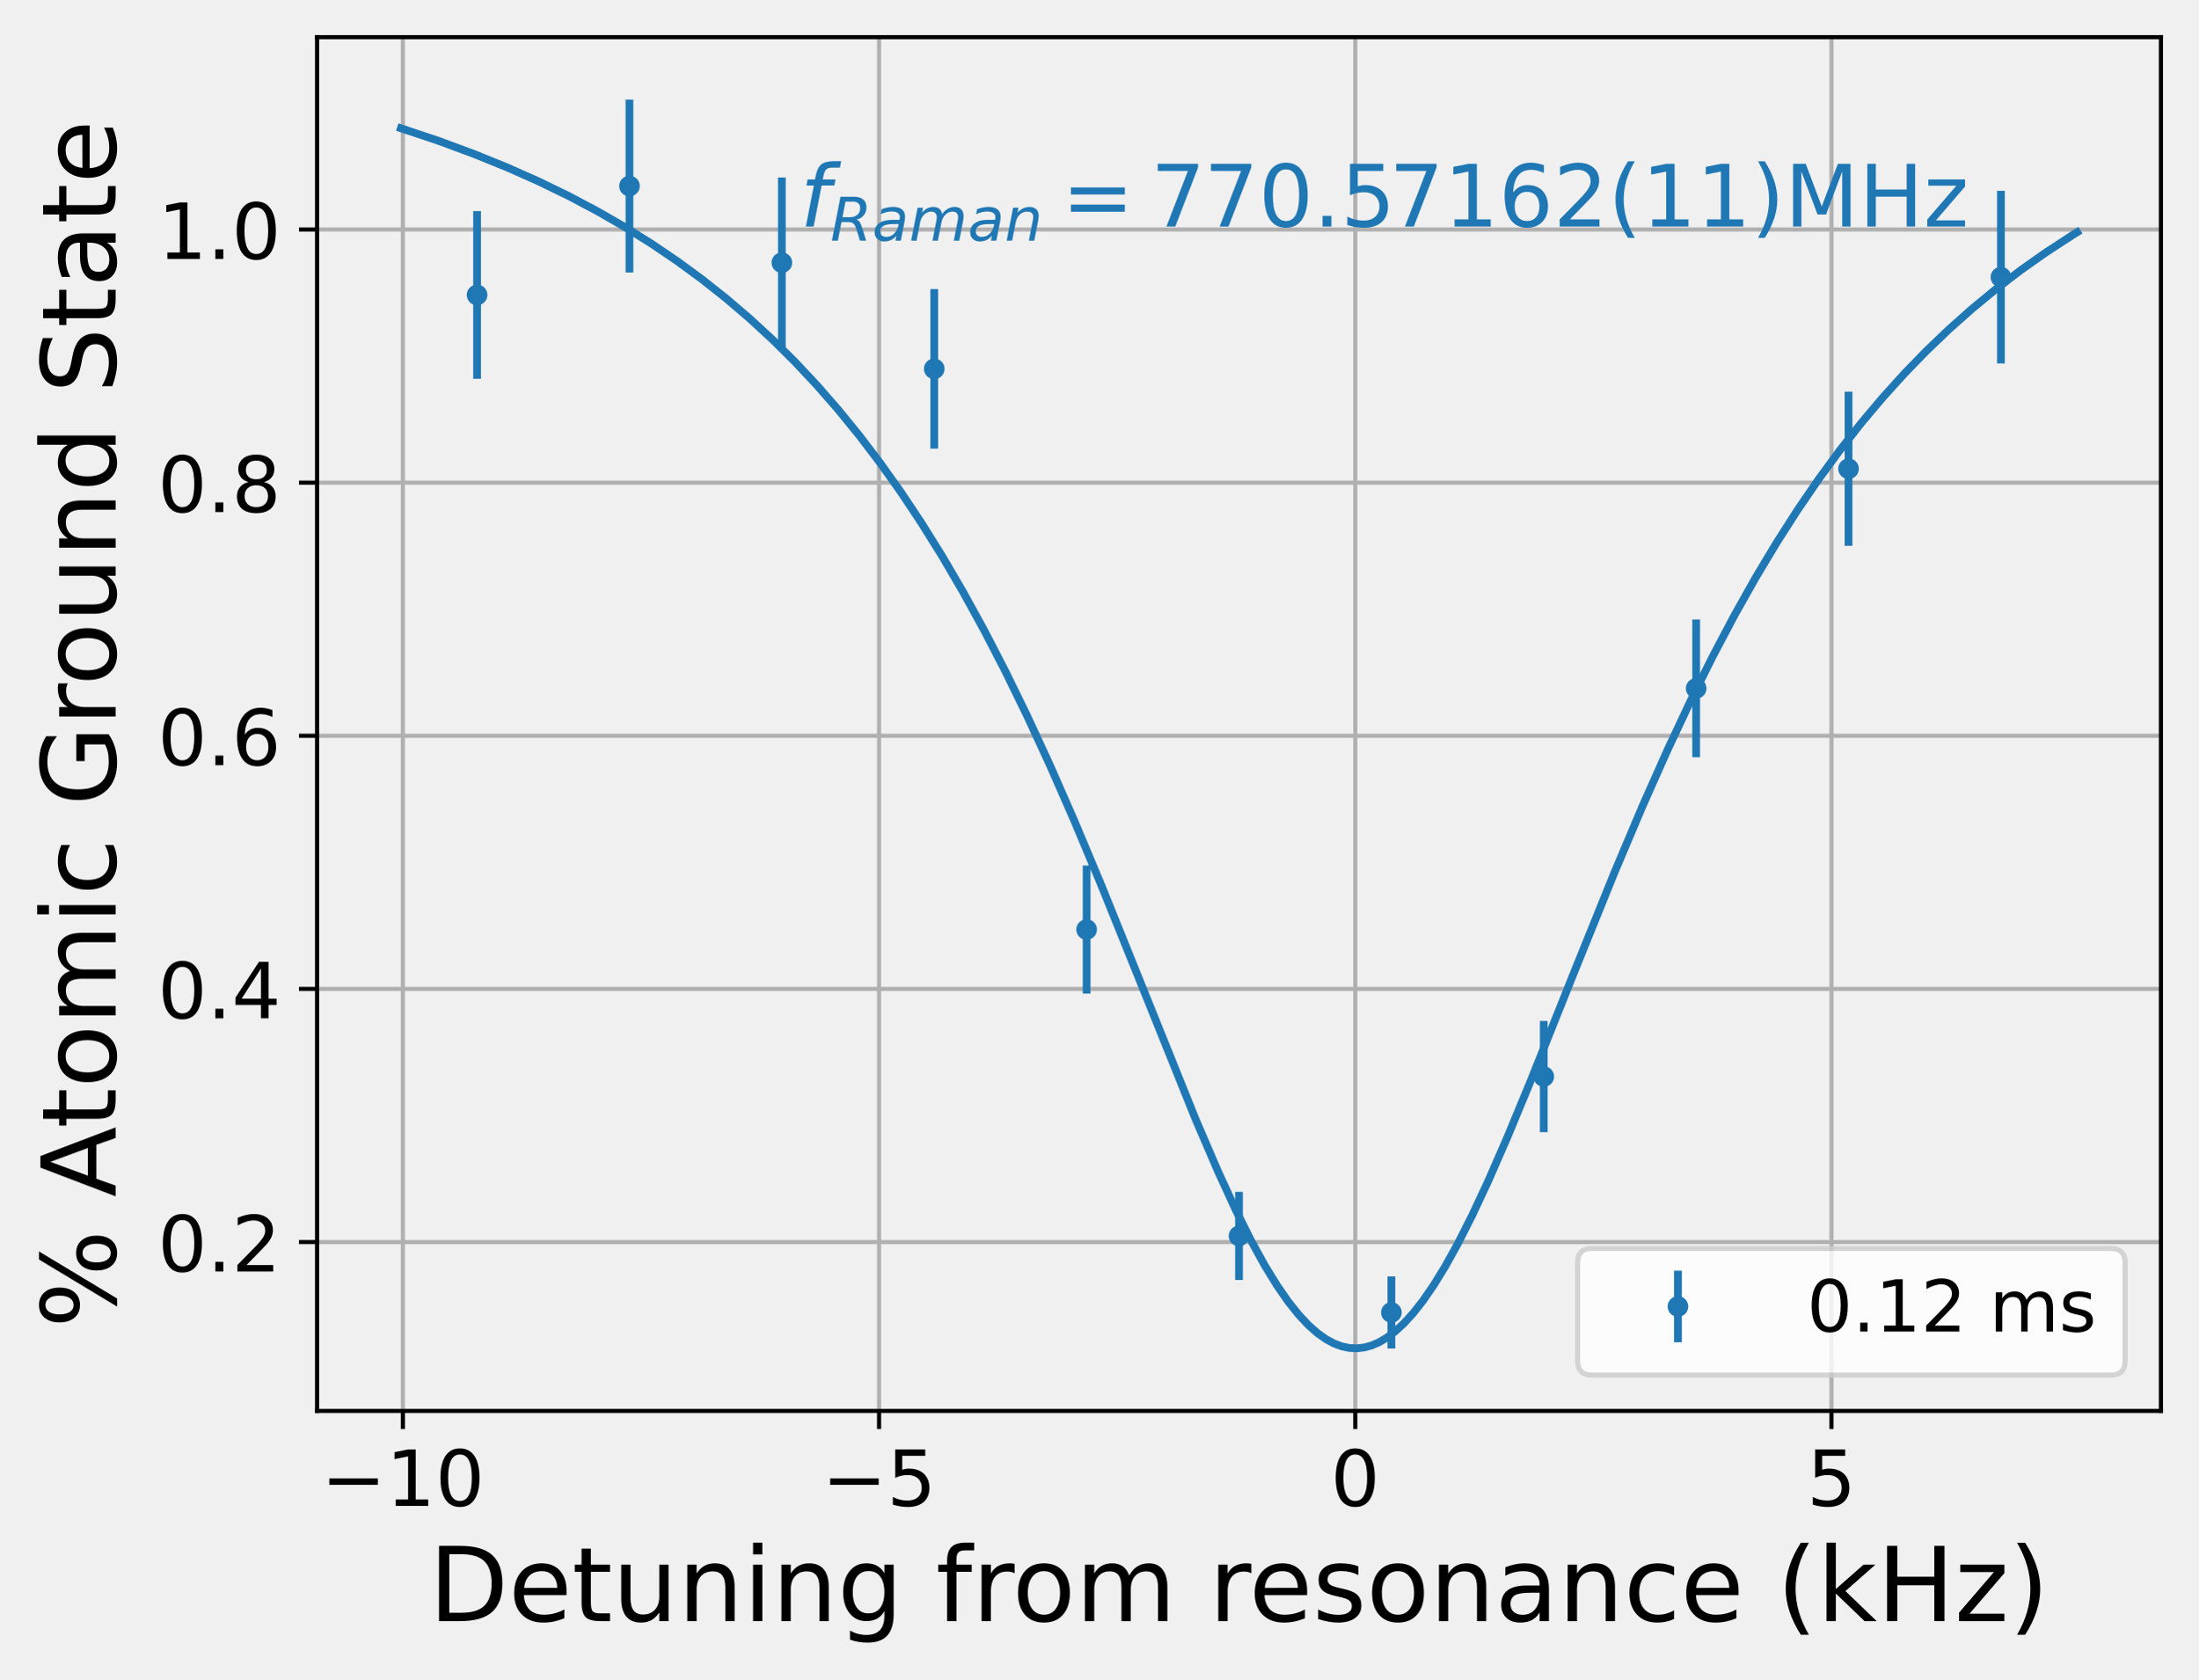
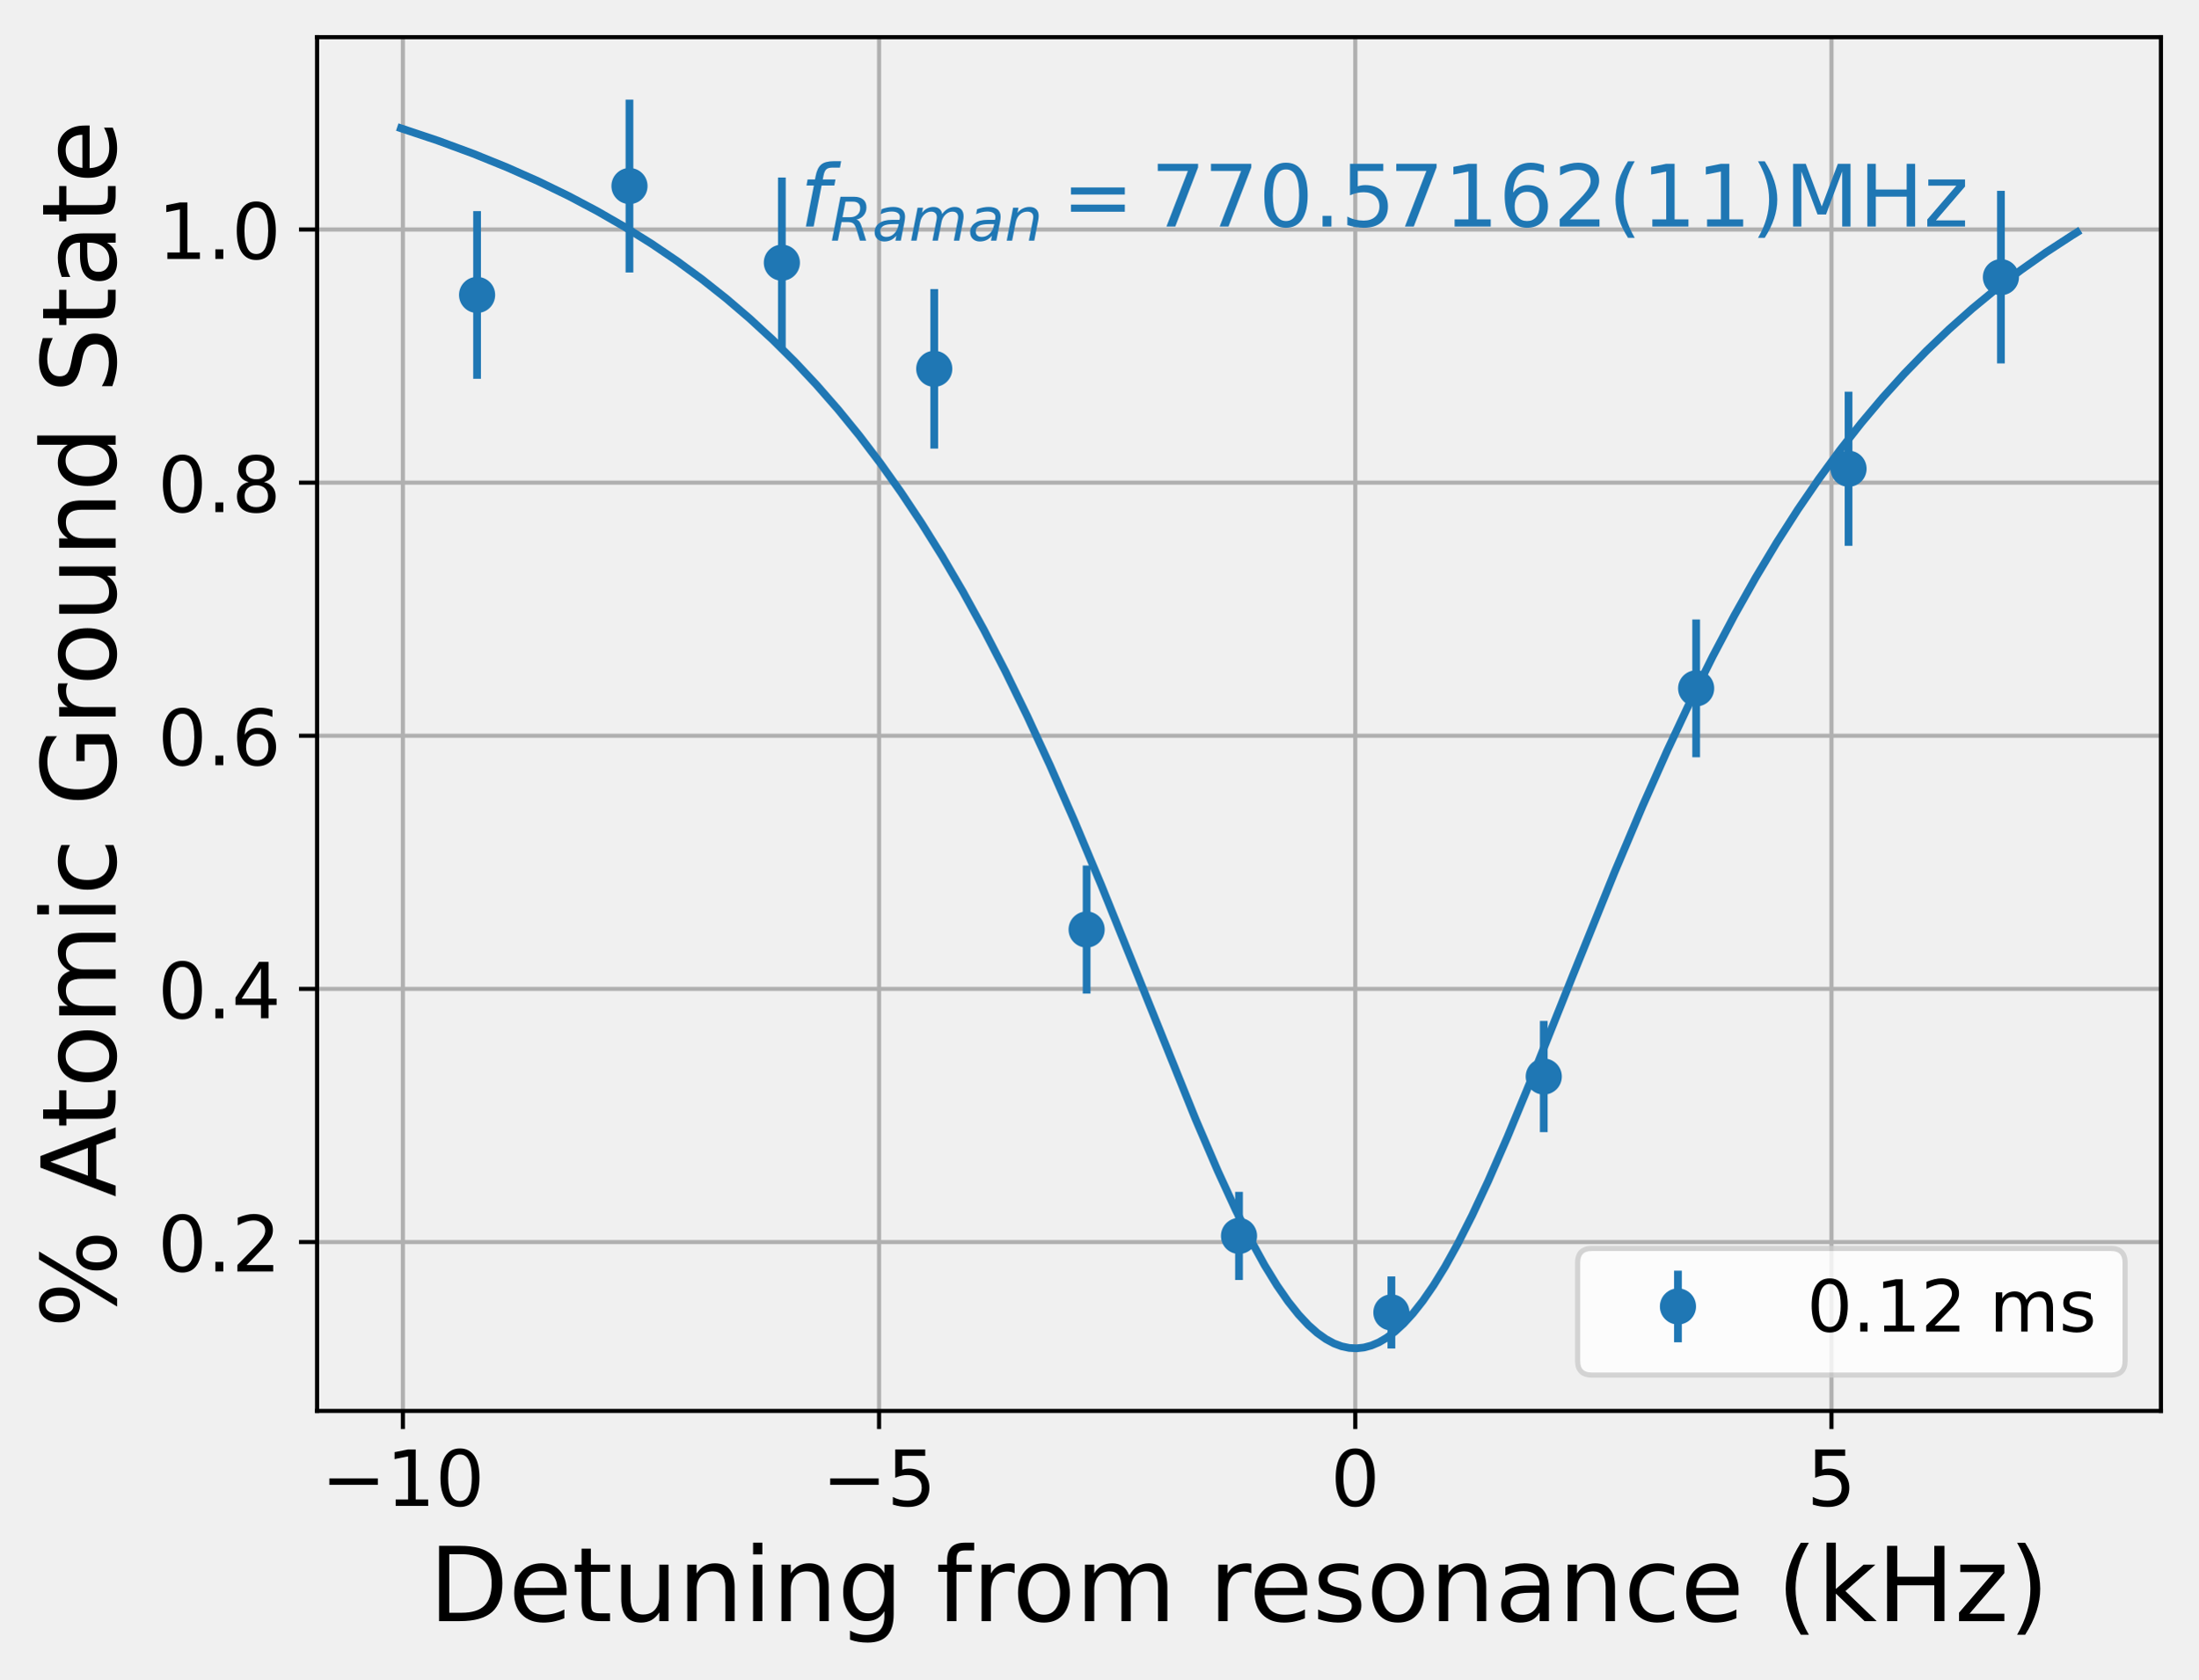
<svg xmlns="http://www.w3.org/2000/svg" xmlns:xlink="http://www.w3.org/1999/xlink" height="325.385pt" version="1.1" viewBox="0 0 425.731 325.385" width="425.731pt">
  <defs>
    <style type="text/css">*{stroke-linecap:butt;stroke-linejoin:round;}</style>
  </defs>
  <g id="figure_1">
    <g id="patch_1">
      <path d="M 0 325.385  L 425.731 325.385  L 425.731 0  L 0 0  z " style="fill:none;" />
    </g>
    <g id="axes_1">
      <g id="patch_2">
        <path d="M 61.411 273.312  L 418.531 273.312  L 418.531 7.2  L 61.411 7.2  z " style="fill:none;" />
      </g>
      <g id="matplotlib.axis_1">
        <g id="xtick_1">
          <g id="line2d_1">
            <path clip-path="url(#pee92595c7c)" d="M 78.027 273.312  L 78.027 7.2  " style="fill:none;stroke:#b0b0b0;stroke-linecap:square;stroke-width:0.8;" />
          </g>
          <g id="line2d_2">
            <defs>
              <path d="M 0 0  L 0 3.5  " id="m005f0a59be" style="stroke:#000000;stroke-width:0.8;" />
            </defs>
            <g>
              <use style="stroke:#000000;stroke-width:0.8;" x="78.027" xlink:href="#m005f0a59be" y="273.312" />
            </g>
          </g>
          <g id="text_1">
            <g transform="translate(62.1986 291.7097)scale(0.15 -0.15)">
              <defs>
                <path d="M 10.594 35.5  L 73.188 35.5  L 73.188 27.203  L 10.594 27.203  z " id="DejaVuSans-8722" />
                <path d="M 12.406 8.297  L 28.516 8.297  L 28.516 63.922  L 10.984 60.406  L 10.984 69.391  L 28.422 72.906  L 38.281 72.906  L 38.281 8.297  L 54.391 8.297  L 54.391 0  L 12.406 0  z " id="DejaVuSans-49" />
                <path d="M 31.781 66.406  Q 24.172 66.406 20.328 58.906  Q 16.5 51.422 16.5 36.375  Q 16.5 21.391 20.328 13.891  Q 24.172 6.391 31.781 6.391  Q 39.453 6.391 43.281 13.891  Q 47.125 21.391 47.125 36.375  Q 47.125 51.422 43.281 58.906  Q 39.453 66.406 31.781 66.406  z M 31.781 74.219  Q 44.047 74.219 50.516 64.516  Q 56.984 54.828 56.984 36.375  Q 56.984 17.969 50.516 8.266  Q 44.047 -1.422 31.781 -1.422  Q 19.531 -1.422 13.062 8.266  Q 6.594 17.969 6.594 36.375  Q 6.594 54.828 13.062 64.516  Q 19.531 74.219 31.781 74.219  z " id="DejaVuSans-48" />
              </defs>
              <use xlink:href="#DejaVuSans-8722" />
              <use x="83.789" xlink:href="#DejaVuSans-49" />
              <use x="147.412" xlink:href="#DejaVuSans-48" />
            </g>
          </g>
        </g>
        <g id="xtick_2">
          <g id="line2d_3">
            <path clip-path="url(#pee92595c7c)" d="M 170.259 273.312  L 170.259 7.2  " style="fill:none;stroke:#b0b0b0;stroke-linecap:square;stroke-width:0.8;" />
          </g>
          <g id="line2d_4">
            <g>
              <use style="stroke:#000000;stroke-width:0.8;" x="170.259" xlink:href="#m005f0a59be" y="273.312" />
            </g>
          </g>
          <g id="text_2">
            <g transform="translate(159.2019 291.7097)scale(0.15 -0.15)">
              <defs>
                <path d="M 10.797 72.906  L 49.516 72.906  L 49.516 64.594  L 19.828 64.594  L 19.828 46.734  Q 21.969 47.469 24.109 47.828  Q 26.266 48.188 28.422 48.188  Q 40.625 48.188 47.75 41.5  Q 54.891 34.812 54.891 23.391  Q 54.891 11.625 47.562 5.094  Q 40.234 -1.422 26.906 -1.422  Q 22.312 -1.422 17.547 -0.641  Q 12.797 0.141 7.719 1.703  L 7.719 11.625  Q 12.109 9.234 16.797 8.062  Q 21.484 6.891 26.703 6.891  Q 35.156 6.891 40.078 11.328  Q 45.016 15.766 45.016 23.391  Q 45.016 31 40.078 35.438  Q 35.156 39.891 26.703 39.891  Q 22.75 39.891 18.812 39.016  Q 14.891 38.141 10.797 36.281  z " id="DejaVuSans-53" />
              </defs>
              <use xlink:href="#DejaVuSans-8722" />
              <use x="83.789" xlink:href="#DejaVuSans-53" />
            </g>
          </g>
        </g>
        <g id="xtick_3">
          <g id="line2d_5">
            <path clip-path="url(#pee92595c7c)" d="M 262.49 273.312  L 262.49 7.2  " style="fill:none;stroke:#b0b0b0;stroke-linecap:square;stroke-width:0.8;" />
          </g>
          <g id="line2d_6">
            <g>
              <use style="stroke:#000000;stroke-width:0.8;" x="262.49" xlink:href="#m005f0a59be" y="273.312" />
            </g>
          </g>
          <g id="text_3">
            <g transform="translate(257.718 291.7097)scale(0.15 -0.15)">
              <use xlink:href="#DejaVuSans-48" />
            </g>
          </g>
        </g>
        <g id="xtick_4">
          <g id="line2d_7">
            <path clip-path="url(#pee92595c7c)" d="M 354.721 273.312  L 354.721 7.2  " style="fill:none;stroke:#b0b0b0;stroke-linecap:square;stroke-width:0.8;" />
          </g>
          <g id="line2d_8">
            <g>
              <use style="stroke:#000000;stroke-width:0.8;" x="354.721" xlink:href="#m005f0a59be" y="273.312" />
            </g>
          </g>
          <g id="text_4">
            <g transform="translate(349.9495 291.7097)scale(0.15 -0.15)">
              <use xlink:href="#DejaVuSans-53" />
            </g>
          </g>
        </g>
        <g id="text_5">
          <g transform="translate(83.07406 314.0261)scale(0.2 -0.2)">
            <defs>
              <path d="M 19.672 64.797  L 19.672 8.109  L 31.594 8.109  Q 46.688 8.109 53.688 14.938  Q 60.688 21.781 60.688 36.531  Q 60.688 51.172 53.688 57.984  Q 46.688 64.797 31.594 64.797  z M 9.812 72.906  L 30.078 72.906  Q 51.266 72.906 61.172 64.094  Q 71.094 55.281 71.094 36.531  Q 71.094 17.672 61.125 8.828  Q 51.172 0 30.078 0  L 9.812 0  z " id="DejaVuSans-68" />
              <path d="M 56.203 29.594  L 56.203 25.203  L 14.891 25.203  Q 15.484 15.922 20.484 11.062  Q 25.484 6.203 34.422 6.203  Q 39.594 6.203 44.453 7.469  Q 49.312 8.734 54.109 11.281  L 54.109 2.781  Q 49.266 0.734 44.188 -0.344  Q 39.109 -1.422 33.891 -1.422  Q 20.797 -1.422 13.156 6.188  Q 5.516 13.812 5.516 26.812  Q 5.516 40.234 12.766 48.109  Q 20.016 56 32.328 56  Q 43.359 56 49.781 48.891  Q 56.203 41.797 56.203 29.594  z M 47.219 32.234  Q 47.125 39.594 43.094 43.984  Q 39.062 48.391 32.422 48.391  Q 24.906 48.391 20.391 44.141  Q 15.875 39.891 15.188 32.172  z " id="DejaVuSans-101" />
              <path d="M 18.312 70.219  L 18.312 54.688  L 36.812 54.688  L 36.812 47.703  L 18.312 47.703  L 18.312 18.016  Q 18.312 11.328 20.141 9.422  Q 21.969 7.516 27.594 7.516  L 36.812 7.516  L 36.812 0  L 27.594 0  Q 17.188 0 13.234 3.875  Q 9.281 7.766 9.281 18.016  L 9.281 47.703  L 2.688 47.703  L 2.688 54.688  L 9.281 54.688  L 9.281 70.219  z " id="DejaVuSans-116" />
              <path d="M 8.5 21.578  L 8.5 54.688  L 17.484 54.688  L 17.484 21.922  Q 17.484 14.156 20.5 10.266  Q 23.531 6.391 29.594 6.391  Q 36.859 6.391 41.078 11.031  Q 45.312 15.672 45.312 23.688  L 45.312 54.688  L 54.297 54.688  L 54.297 0  L 45.312 0  L 45.312 8.406  Q 42.047 3.422 37.719 1  Q 33.406 -1.422 27.688 -1.422  Q 18.266 -1.422 13.375 4.438  Q 8.5 10.297 8.5 21.578  z M 31.109 56  z " id="DejaVuSans-117" />
              <path d="M 54.891 33.016  L 54.891 0  L 45.906 0  L 45.906 32.719  Q 45.906 40.484 42.875 44.328  Q 39.844 48.188 33.797 48.188  Q 26.516 48.188 22.312 43.547  Q 18.109 38.922 18.109 30.906  L 18.109 0  L 9.078 0  L 9.078 54.688  L 18.109 54.688  L 18.109 46.188  Q 21.344 51.125 25.703 53.562  Q 30.078 56 35.797 56  Q 45.219 56 50.047 50.172  Q 54.891 44.344 54.891 33.016  z " id="DejaVuSans-110" />
              <path d="M 9.422 54.688  L 18.406 54.688  L 18.406 0  L 9.422 0  z M 9.422 75.984  L 18.406 75.984  L 18.406 64.594  L 9.422 64.594  z " id="DejaVuSans-105" />
              <path d="M 45.406 27.984  Q 45.406 37.75 41.375 43.109  Q 37.359 48.484 30.078 48.484  Q 22.859 48.484 18.828 43.109  Q 14.797 37.75 14.797 27.984  Q 14.797 18.266 18.828 12.891  Q 22.859 7.516 30.078 7.516  Q 37.359 7.516 41.375 12.891  Q 45.406 18.266 45.406 27.984  z M 54.391 6.781  Q 54.391 -7.172 48.188 -13.984  Q 42 -20.797 29.203 -20.797  Q 24.469 -20.797 20.266 -20.094  Q 16.062 -19.391 12.109 -17.922  L 12.109 -9.188  Q 16.062 -11.328 19.922 -12.344  Q 23.781 -13.375 27.781 -13.375  Q 36.625 -13.375 41.016 -8.766  Q 45.406 -4.156 45.406 5.172  L 45.406 9.625  Q 42.625 4.781 38.281 2.391  Q 33.938 0 27.875 0  Q 17.828 0 11.672 7.656  Q 5.516 15.328 5.516 27.984  Q 5.516 40.672 11.672 48.328  Q 17.828 56 27.875 56  Q 33.938 56 38.281 53.609  Q 42.625 51.219 45.406 46.391  L 45.406 54.688  L 54.391 54.688  z " id="DejaVuSans-103" />
              <path id="DejaVuSans-32" />
              <path d="M 37.109 75.984  L 37.109 68.5  L 28.516 68.5  Q 23.688 68.5 21.797 66.547  Q 19.922 64.594 19.922 59.516  L 19.922 54.688  L 34.719 54.688  L 34.719 47.703  L 19.922 47.703  L 19.922 0  L 10.891 0  L 10.891 47.703  L 2.297 47.703  L 2.297 54.688  L 10.891 54.688  L 10.891 58.5  Q 10.891 67.625 15.141 71.797  Q 19.391 75.984 28.609 75.984  z " id="DejaVuSans-102" />
              <path d="M 41.109 46.297  Q 39.594 47.172 37.812 47.578  Q 36.031 48 33.891 48  Q 26.266 48 22.188 43.047  Q 18.109 38.094 18.109 28.812  L 18.109 0  L 9.078 0  L 9.078 54.688  L 18.109 54.688  L 18.109 46.188  Q 20.953 51.172 25.484 53.578  Q 30.031 56 36.531 56  Q 37.453 56 38.578 55.875  Q 39.703 55.766 41.062 55.516  z " id="DejaVuSans-114" />
              <path d="M 30.609 48.391  Q 23.391 48.391 19.188 42.75  Q 14.984 37.109 14.984 27.297  Q 14.984 17.484 19.156 11.844  Q 23.344 6.203 30.609 6.203  Q 37.797 6.203 41.984 11.859  Q 46.188 17.531 46.188 27.297  Q 46.188 37.016 41.984 42.703  Q 37.797 48.391 30.609 48.391  z M 30.609 56  Q 42.328 56 49.016 48.375  Q 55.719 40.766 55.719 27.297  Q 55.719 13.875 49.016 6.219  Q 42.328 -1.422 30.609 -1.422  Q 18.844 -1.422 12.172 6.219  Q 5.516 13.875 5.516 27.297  Q 5.516 40.766 12.172 48.375  Q 18.844 56 30.609 56  z " id="DejaVuSans-111" />
              <path d="M 52 44.188  Q 55.375 50.25 60.062 53.125  Q 64.75 56 71.094 56  Q 79.641 56 84.281 50.016  Q 88.922 44.047 88.922 33.016  L 88.922 0  L 79.891 0  L 79.891 32.719  Q 79.891 40.578 77.094 44.375  Q 74.312 48.188 68.609 48.188  Q 61.625 48.188 57.562 43.547  Q 53.516 38.922 53.516 30.906  L 53.516 0  L 44.484 0  L 44.484 32.719  Q 44.484 40.625 41.703 44.406  Q 38.922 48.188 33.109 48.188  Q 26.219 48.188 22.156 43.531  Q 18.109 38.875 18.109 30.906  L 18.109 0  L 9.078 0  L 9.078 54.688  L 18.109 54.688  L 18.109 46.188  Q 21.188 51.219 25.484 53.609  Q 29.781 56 35.688 56  Q 41.656 56 45.828 52.969  Q 50 49.953 52 44.188  z " id="DejaVuSans-109" />
              <path d="M 44.281 53.078  L 44.281 44.578  Q 40.484 46.531 36.375 47.5  Q 32.281 48.484 27.875 48.484  Q 21.188 48.484 17.844 46.438  Q 14.5 44.391 14.5 40.281  Q 14.5 37.156 16.891 35.375  Q 19.281 33.594 26.516 31.984  L 29.594 31.297  Q 39.156 29.25 43.188 25.516  Q 47.219 21.781 47.219 15.094  Q 47.219 7.469 41.188 3.016  Q 35.156 -1.422 24.609 -1.422  Q 20.219 -1.422 15.453 -0.562  Q 10.688 0.297 5.422 2  L 5.422 11.281  Q 10.406 8.688 15.234 7.391  Q 20.062 6.109 24.812 6.109  Q 31.156 6.109 34.562 8.281  Q 37.984 10.453 37.984 14.406  Q 37.984 18.062 35.516 20.016  Q 33.062 21.969 24.703 23.781  L 21.578 24.516  Q 13.234 26.266 9.516 29.906  Q 5.812 33.547 5.812 39.891  Q 5.812 47.609 11.281 51.797  Q 16.75 56 26.812 56  Q 31.781 56 36.172 55.266  Q 40.578 54.547 44.281 53.078  z " id="DejaVuSans-115" />
              <path d="M 34.281 27.484  Q 23.391 27.484 19.188 25  Q 14.984 22.516 14.984 16.5  Q 14.984 11.719 18.141 8.906  Q 21.297 6.109 26.703 6.109  Q 34.188 6.109 38.703 11.406  Q 43.219 16.703 43.219 25.484  L 43.219 27.484  z M 52.203 31.203  L 52.203 0  L 43.219 0  L 43.219 8.297  Q 40.141 3.328 35.547 0.953  Q 30.953 -1.422 24.312 -1.422  Q 15.922 -1.422 10.953 3.297  Q 6 8.016 6 15.922  Q 6 25.141 12.172 29.828  Q 18.359 34.516 30.609 34.516  L 43.219 34.516  L 43.219 35.406  Q 43.219 41.609 39.141 45  Q 35.062 48.391 27.688 48.391  Q 23 48.391 18.547 47.266  Q 14.109 46.141 10.016 43.891  L 10.016 52.203  Q 14.938 54.109 19.578 55.047  Q 24.219 56 28.609 56  Q 40.484 56 46.344 49.844  Q 52.203 43.703 52.203 31.203  z " id="DejaVuSans-97" />
              <path d="M 48.781 52.594  L 48.781 44.188  Q 44.969 46.297 41.141 47.344  Q 37.312 48.391 33.406 48.391  Q 24.656 48.391 19.812 42.844  Q 14.984 37.312 14.984 27.297  Q 14.984 17.281 19.812 11.734  Q 24.656 6.203 33.406 6.203  Q 37.312 6.203 41.141 7.25  Q 44.969 8.297 48.781 10.406  L 48.781 2.094  Q 45.016 0.344 40.984 -0.531  Q 36.969 -1.422 32.422 -1.422  Q 20.062 -1.422 12.781 6.344  Q 5.516 14.109 5.516 27.297  Q 5.516 40.672 12.859 48.328  Q 20.219 56 33.016 56  Q 37.156 56 41.109 55.141  Q 45.062 54.297 48.781 52.594  z " id="DejaVuSans-99" />
              <path d="M 31 75.875  Q 24.469 64.656 21.281 53.656  Q 18.109 42.672 18.109 31.391  Q 18.109 20.125 21.312 9.062  Q 24.516 -2 31 -13.188  L 23.188 -13.188  Q 15.875 -1.703 12.234 9.375  Q 8.594 20.453 8.594 31.391  Q 8.594 42.281 12.203 53.312  Q 15.828 64.359 23.188 75.875  z " id="DejaVuSans-40" />
              <path d="M 9.078 75.984  L 18.109 75.984  L 18.109 31.109  L 44.922 54.688  L 56.391 54.688  L 27.391 29.109  L 57.625 0  L 45.906 0  L 18.109 26.703  L 18.109 0  L 9.078 0  z " id="DejaVuSans-107" />
              <path d="M 9.812 72.906  L 19.672 72.906  L 19.672 43.016  L 55.516 43.016  L 55.516 72.906  L 65.375 72.906  L 65.375 0  L 55.516 0  L 55.516 34.719  L 19.672 34.719  L 19.672 0  L 9.812 0  z " id="DejaVuSans-72" />
              <path d="M 5.516 54.688  L 48.188 54.688  L 48.188 46.484  L 14.406 7.172  L 48.188 7.172  L 48.188 0  L 4.297 0  L 4.297 8.203  L 38.094 47.516  L 5.516 47.516  z " id="DejaVuSans-122" />
              <path d="M 8.016 75.875  L 15.828 75.875  Q 23.141 64.359 26.781 53.312  Q 30.422 42.281 30.422 31.391  Q 30.422 20.453 26.781 9.375  Q 23.141 -1.703 15.828 -13.188  L 8.016 -13.188  Q 14.5 -2 17.703 9.062  Q 20.906 20.125 20.906 31.391  Q 20.906 42.672 17.703 53.656  Q 14.5 64.656 8.016 75.875  z " id="DejaVuSans-41" />
            </defs>
            <use xlink:href="#DejaVuSans-68" />
            <use x="77.002" xlink:href="#DejaVuSans-101" />
            <use x="138.525" xlink:href="#DejaVuSans-116" />
            <use x="177.734" xlink:href="#DejaVuSans-117" />
            <use x="241.113" xlink:href="#DejaVuSans-110" />
            <use x="304.492" xlink:href="#DejaVuSans-105" />
            <use x="332.275" xlink:href="#DejaVuSans-110" />
            <use x="395.654" xlink:href="#DejaVuSans-103" />
            <use x="459.131" xlink:href="#DejaVuSans-32" />
            <use x="490.918" xlink:href="#DejaVuSans-102" />
            <use x="526.123" xlink:href="#DejaVuSans-114" />
            <use x="564.986" xlink:href="#DejaVuSans-111" />
            <use x="626.168" xlink:href="#DejaVuSans-109" />
            <use x="723.58" xlink:href="#DejaVuSans-32" />
            <use x="755.367" xlink:href="#DejaVuSans-114" />
            <use x="794.23" xlink:href="#DejaVuSans-101" />
            <use x="855.754" xlink:href="#DejaVuSans-115" />
            <use x="907.854" xlink:href="#DejaVuSans-111" />
            <use x="969.035" xlink:href="#DejaVuSans-110" />
            <use x="1032.414" xlink:href="#DejaVuSans-97" />
            <use x="1093.693" xlink:href="#DejaVuSans-110" />
            <use x="1157.072" xlink:href="#DejaVuSans-99" />
            <use x="1212.053" xlink:href="#DejaVuSans-101" />
            <use x="1273.576" xlink:href="#DejaVuSans-32" />
            <use x="1305.363" xlink:href="#DejaVuSans-40" />
            <use x="1344.377" xlink:href="#DejaVuSans-107" />
            <use x="1402.287" xlink:href="#DejaVuSans-72" />
            <use x="1477.482" xlink:href="#DejaVuSans-122" />
            <use x="1529.973" xlink:href="#DejaVuSans-41" />
          </g>
        </g>
      </g>
      <g id="matplotlib.axis_2">
        <g id="ytick_1">
          <g id="line2d_9">
            <path clip-path="url(#pee92595c7c)" d="M 61.411 240.597  L 418.531 240.597  " style="fill:none;stroke:#b0b0b0;stroke-linecap:square;stroke-width:0.8;" />
          </g>
          <g id="line2d_10">
            <defs>
              <path d="M 0 0  L -3.5 0  " id="mc3ce260a5b" style="stroke:#000000;stroke-width:0.8;" />
            </defs>
            <g>
              <use style="stroke:#000000;stroke-width:0.8;" x="61.411" xlink:href="#mc3ce260a5b" y="240.597" />
            </g>
          </g>
          <g id="text_6">
            <g transform="translate(30.55625 246.2961)scale(0.15 -0.15)">
              <defs>
                <path d="M 10.688 12.406  L 21 12.406  L 21 0  L 10.688 0  z " id="DejaVuSans-46" />
                <path d="M 19.188 8.297  L 53.609 8.297  L 53.609 0  L 7.328 0  L 7.328 8.297  Q 12.938 14.109 22.625 23.891  Q 32.328 33.688 34.812 36.531  Q 39.547 41.844 41.422 45.531  Q 43.312 49.219 43.312 52.781  Q 43.312 58.594 39.234 62.25  Q 35.156 65.922 28.609 65.922  Q 23.969 65.922 18.812 64.312  Q 13.672 62.703 7.812 59.422  L 7.812 69.391  Q 13.766 71.781 18.938 73  Q 24.125 74.219 28.422 74.219  Q 39.75 74.219 46.484 68.547  Q 53.219 62.891 53.219 53.422  Q 53.219 48.922 51.531 44.891  Q 49.859 40.875 45.406 35.406  Q 44.188 33.984 37.641 27.219  Q 31.109 20.453 19.188 8.297  z " id="DejaVuSans-50" />
              </defs>
              <use xlink:href="#DejaVuSans-48" />
              <use x="63.623" xlink:href="#DejaVuSans-46" />
              <use x="95.41" xlink:href="#DejaVuSans-50" />
            </g>
          </g>
        </g>
        <g id="ytick_2">
          <g id="line2d_11">
            <path clip-path="url(#pee92595c7c)" d="M 61.411 191.561  L 418.531 191.561  " style="fill:none;stroke:#b0b0b0;stroke-linecap:square;stroke-width:0.8;" />
          </g>
          <g id="line2d_12">
            <g>
              <use style="stroke:#000000;stroke-width:0.8;" x="61.411" xlink:href="#mc3ce260a5b" y="191.561" />
            </g>
          </g>
          <g id="text_7">
            <g transform="translate(30.55625 197.2599)scale(0.15 -0.15)">
              <defs>
                <path d="M 37.797 64.312  L 12.891 25.391  L 37.797 25.391  z M 35.203 72.906  L 47.609 72.906  L 47.609 25.391  L 58.016 25.391  L 58.016 17.188  L 47.609 17.188  L 47.609 0  L 37.797 0  L 37.797 17.188  L 4.891 17.188  L 4.891 26.703  z " id="DejaVuSans-52" />
              </defs>
              <use xlink:href="#DejaVuSans-48" />
              <use x="63.623" xlink:href="#DejaVuSans-46" />
              <use x="95.41" xlink:href="#DejaVuSans-52" />
            </g>
          </g>
        </g>
        <g id="ytick_3">
          <g id="line2d_13">
            <path clip-path="url(#pee92595c7c)" d="M 61.411 142.525  L 418.531 142.525  " style="fill:none;stroke:#b0b0b0;stroke-linecap:square;stroke-width:0.8;" />
          </g>
          <g id="line2d_14">
            <g>
              <use style="stroke:#000000;stroke-width:0.8;" x="61.411" xlink:href="#mc3ce260a5b" y="142.525" />
            </g>
          </g>
          <g id="text_8">
            <g transform="translate(30.55625 148.2236)scale(0.15 -0.15)">
              <defs>
                <path d="M 33.016 40.375  Q 26.375 40.375 22.484 35.828  Q 18.609 31.297 18.609 23.391  Q 18.609 15.531 22.484 10.953  Q 26.375 6.391 33.016 6.391  Q 39.656 6.391 43.531 10.953  Q 47.406 15.531 47.406 23.391  Q 47.406 31.297 43.531 35.828  Q 39.656 40.375 33.016 40.375  z M 52.594 71.297  L 52.594 62.312  Q 48.875 64.062 45.094 64.984  Q 41.312 65.922 37.594 65.922  Q 27.828 65.922 22.672 59.328  Q 17.531 52.734 16.797 39.406  Q 19.672 43.656 24.016 45.922  Q 28.375 48.188 33.594 48.188  Q 44.578 48.188 50.953 41.516  Q 57.328 34.859 57.328 23.391  Q 57.328 12.156 50.688 5.359  Q 44.047 -1.422 33.016 -1.422  Q 20.359 -1.422 13.672 8.266  Q 6.984 17.969 6.984 36.375  Q 6.984 53.656 15.188 63.938  Q 23.391 74.219 37.203 74.219  Q 40.922 74.219 44.703 73.484  Q 48.484 72.75 52.594 71.297  z " id="DejaVuSans-54" />
              </defs>
              <use xlink:href="#DejaVuSans-48" />
              <use x="63.623" xlink:href="#DejaVuSans-46" />
              <use x="95.41" xlink:href="#DejaVuSans-54" />
            </g>
          </g>
        </g>
        <g id="ytick_4">
          <g id="line2d_15">
            <path clip-path="url(#pee92595c7c)" d="M 61.411 93.489  L 418.531 93.489  " style="fill:none;stroke:#b0b0b0;stroke-linecap:square;stroke-width:0.8;" />
          </g>
          <g id="line2d_16">
            <g>
              <use style="stroke:#000000;stroke-width:0.8;" x="61.411" xlink:href="#mc3ce260a5b" y="93.489" />
            </g>
          </g>
          <g id="text_9">
            <g transform="translate(30.55625 99.18741)scale(0.15 -0.15)">
              <defs>
                <path d="M 31.781 34.625  Q 24.75 34.625 20.719 30.859  Q 16.703 27.094 16.703 20.516  Q 16.703 13.922 20.719 10.156  Q 24.75 6.391 31.781 6.391  Q 38.812 6.391 42.859 10.172  Q 46.922 13.969 46.922 20.516  Q 46.922 27.094 42.891 30.859  Q 38.875 34.625 31.781 34.625  z M 21.922 38.812  Q 15.578 40.375 12.031 44.719  Q 8.5 49.078 8.5 55.328  Q 8.5 64.062 14.719 69.141  Q 20.953 74.219 31.781 74.219  Q 42.672 74.219 48.875 69.141  Q 55.078 64.062 55.078 55.328  Q 55.078 49.078 51.531 44.719  Q 48 40.375 41.703 38.812  Q 48.828 37.156 52.797 32.312  Q 56.781 27.484 56.781 20.516  Q 56.781 9.906 50.312 4.234  Q 43.844 -1.422 31.781 -1.422  Q 19.734 -1.422 13.25 4.234  Q 6.781 9.906 6.781 20.516  Q 6.781 27.484 10.781 32.312  Q 14.797 37.156 21.922 38.812  z M 18.312 54.391  Q 18.312 48.734 21.844 45.562  Q 25.391 42.391 31.781 42.391  Q 38.141 42.391 41.719 45.562  Q 45.312 48.734 45.312 54.391  Q 45.312 60.062 41.719 63.234  Q 38.141 66.406 31.781 66.406  Q 25.391 66.406 21.844 63.234  Q 18.312 60.062 18.312 54.391  z " id="DejaVuSans-56" />
              </defs>
              <use xlink:href="#DejaVuSans-48" />
              <use x="63.623" xlink:href="#DejaVuSans-46" />
              <use x="95.41" xlink:href="#DejaVuSans-56" />
            </g>
          </g>
        </g>
        <g id="ytick_5">
          <g id="line2d_17">
            <path clip-path="url(#pee92595c7c)" d="M 61.411 44.452  L 418.531 44.452  " style="fill:none;stroke:#b0b0b0;stroke-linecap:square;stroke-width:0.8;" />
          </g>
          <g id="line2d_18">
            <g>
              <use style="stroke:#000000;stroke-width:0.8;" x="61.411" xlink:href="#mc3ce260a5b" y="44.452" />
            </g>
          </g>
          <g id="text_10">
            <g transform="translate(30.55625 50.15118)scale(0.15 -0.15)">
              <use xlink:href="#DejaVuSans-49" />
              <use x="63.623" xlink:href="#DejaVuSans-46" />
              <use x="95.41" xlink:href="#DejaVuSans-48" />
            </g>
          </g>
        </g>
        <g id="text_11">
          <g transform="translate(22.39688 257.2607)rotate(-90)scale(0.2 -0.2)">
            <defs>
              <path d="M 72.703 32.078  Q 68.453 32.078 66.031 28.469  Q 63.625 24.859 63.625 18.406  Q 63.625 12.062 66.031 8.422  Q 68.453 4.781 72.703 4.781  Q 76.859 4.781 79.266 8.422  Q 81.688 12.062 81.688 18.406  Q 81.688 24.812 79.266 28.438  Q 76.859 32.078 72.703 32.078  z M 72.703 38.281  Q 80.422 38.281 84.953 32.906  Q 89.5 27.547 89.5 18.406  Q 89.5 9.281 84.938 3.922  Q 80.375 -1.422 72.703 -1.422  Q 64.891 -1.422 60.344 3.922  Q 55.812 9.281 55.812 18.406  Q 55.812 27.594 60.375 32.938  Q 64.938 38.281 72.703 38.281  z M 22.312 68.016  Q 18.109 68.016 15.688 64.375  Q 13.281 60.75 13.281 54.391  Q 13.281 47.953 15.672 44.328  Q 18.062 40.719 22.312 40.719  Q 26.562 40.719 28.969 44.328  Q 31.391 47.953 31.391 54.391  Q 31.391 60.688 28.953 64.344  Q 26.516 68.016 22.312 68.016  z M 66.406 74.219  L 74.219 74.219  L 28.609 -1.422  L 20.797 -1.422  z M 22.312 74.219  Q 30.031 74.219 34.609 68.875  Q 39.203 63.531 39.203 54.391  Q 39.203 45.172 34.641 39.844  Q 30.078 34.516 22.312 34.516  Q 14.547 34.516 10.031 39.859  Q 5.516 45.219 5.516 54.391  Q 5.516 63.484 10.047 68.844  Q 14.594 74.219 22.312 74.219  z " id="DejaVuSans-37" />
              <path d="M 34.188 63.188  L 20.797 26.906  L 47.609 26.906  z M 28.609 72.906  L 39.797 72.906  L 67.578 0  L 57.328 0  L 50.688 18.703  L 17.828 18.703  L 11.188 0  L 0.781 0  z " id="DejaVuSans-65" />
              <path d="M 59.516 10.406  L 59.516 29.984  L 43.406 29.984  L 43.406 38.094  L 69.281 38.094  L 69.281 6.781  Q 63.578 2.734 56.688 0.656  Q 49.812 -1.422 42 -1.422  Q 24.906 -1.422 15.25 8.562  Q 5.609 18.562 5.609 36.375  Q 5.609 54.25 15.25 64.234  Q 24.906 74.219 42 74.219  Q 49.125 74.219 55.547 72.453  Q 61.969 70.703 67.391 67.281  L 67.391 56.781  Q 61.922 61.422 55.766 63.766  Q 49.609 66.109 42.828 66.109  Q 29.438 66.109 22.719 58.641  Q 16.016 51.172 16.016 36.375  Q 16.016 21.625 22.719 14.156  Q 29.438 6.688 42.828 6.688  Q 48.047 6.688 52.141 7.594  Q 56.25 8.5 59.516 10.406  z " id="DejaVuSans-71" />
              <path d="M 45.406 46.391  L 45.406 75.984  L 54.391 75.984  L 54.391 0  L 45.406 0  L 45.406 8.203  Q 42.578 3.328 38.25 0.953  Q 33.938 -1.422 27.875 -1.422  Q 17.969 -1.422 11.734 6.484  Q 5.516 14.406 5.516 27.297  Q 5.516 40.188 11.734 48.094  Q 17.969 56 27.875 56  Q 33.938 56 38.25 53.625  Q 42.578 51.266 45.406 46.391  z M 14.797 27.297  Q 14.797 17.391 18.875 11.75  Q 22.953 6.109 30.078 6.109  Q 37.203 6.109 41.297 11.75  Q 45.406 17.391 45.406 27.297  Q 45.406 37.203 41.297 42.844  Q 37.203 48.484 30.078 48.484  Q 22.953 48.484 18.875 42.844  Q 14.797 37.203 14.797 27.297  z " id="DejaVuSans-100" />
              <path d="M 53.516 70.516  L 53.516 60.891  Q 47.906 63.578 42.922 64.891  Q 37.938 66.219 33.297 66.219  Q 25.25 66.219 20.875 63.094  Q 16.5 59.969 16.5 54.203  Q 16.5 49.359 19.406 46.891  Q 22.312 44.438 30.422 42.922  L 36.375 41.703  Q 47.406 39.594 52.656 34.297  Q 57.906 29 57.906 20.125  Q 57.906 9.516 50.797 4.047  Q 43.703 -1.422 29.984 -1.422  Q 24.812 -1.422 18.969 -0.25  Q 13.141 0.922 6.891 3.219  L 6.891 13.375  Q 12.891 10.016 18.656 8.297  Q 24.422 6.594 29.984 6.594  Q 38.422 6.594 43.016 9.906  Q 47.609 13.234 47.609 19.391  Q 47.609 24.75 44.312 27.781  Q 41.016 30.812 33.5 32.328  L 27.484 33.5  Q 16.453 35.688 11.516 40.375  Q 6.594 45.062 6.594 53.422  Q 6.594 63.094 13.406 68.656  Q 20.219 74.219 32.172 74.219  Q 37.312 74.219 42.625 73.281  Q 47.953 72.359 53.516 70.516  z " id="DejaVuSans-83" />
            </defs>
            <use xlink:href="#DejaVuSans-37" />
            <use x="95.02" xlink:href="#DejaVuSans-32" />
            <use x="126.807" xlink:href="#DejaVuSans-65" />
            <use x="193.465" xlink:href="#DejaVuSans-116" />
            <use x="232.674" xlink:href="#DejaVuSans-111" />
            <use x="293.855" xlink:href="#DejaVuSans-109" />
            <use x="391.268" xlink:href="#DejaVuSans-105" />
            <use x="419.051" xlink:href="#DejaVuSans-99" />
            <use x="474.031" xlink:href="#DejaVuSans-32" />
            <use x="505.818" xlink:href="#DejaVuSans-71" />
            <use x="583.309" xlink:href="#DejaVuSans-114" />
            <use x="622.172" xlink:href="#DejaVuSans-111" />
            <use x="683.354" xlink:href="#DejaVuSans-117" />
            <use x="746.732" xlink:href="#DejaVuSans-110" />
            <use x="810.111" xlink:href="#DejaVuSans-100" />
            <use x="873.588" xlink:href="#DejaVuSans-32" />
            <use x="905.375" xlink:href="#DejaVuSans-83" />
            <use x="968.852" xlink:href="#DejaVuSans-116" />
            <use x="1008.061" xlink:href="#DejaVuSans-97" />
            <use x="1069.34" xlink:href="#DejaVuSans-116" />
            <use x="1108.549" xlink:href="#DejaVuSans-101" />
          </g>
        </g>
      </g>
      <g id="LineCollection_1">
        <path clip-path="url(#pee92595c7c)" d="M 92.401 73.371  L 92.401 40.888  " style="fill:none;stroke:#1f77b4;stroke-width:1.5;" />
        <path clip-path="url(#pee92595c7c)" d="M 121.915 52.775  L 121.915 19.296  " style="fill:none;stroke:#1f77b4;stroke-width:1.5;" />
        <path clip-path="url(#pee92595c7c)" d="M 151.429 67.375  L 151.429 34.388  " style="fill:none;stroke:#1f77b4;stroke-width:1.5;" />
        <path clip-path="url(#pee92595c7c)" d="M 180.943 86.898  L 180.943 55.994  " style="fill:none;stroke:#1f77b4;stroke-width:1.5;" />
        <path clip-path="url(#pee92595c7c)" d="M 210.457 192.46  L 210.457 167.656  " style="fill:none;stroke:#1f77b4;stroke-width:1.5;" />
        <path clip-path="url(#pee92595c7c)" d="M 239.971 247.946  L 239.971 230.875  " style="fill:none;stroke:#1f77b4;stroke-width:1.5;" />
        <path clip-path="url(#pee92595c7c)" d="M 269.485 261.216  L 269.485 247.258  " style="fill:none;stroke:#1f77b4;stroke-width:1.5;" />
        <path clip-path="url(#pee92595c7c)" d="M 298.999 219.301  L 298.999 197.769  " style="fill:none;stroke:#1f77b4;stroke-width:1.5;" />
        <path clip-path="url(#pee92595c7c)" d="M 328.513 146.688  L 328.513 120.001  " style="fill:none;stroke:#1f77b4;stroke-width:1.5;" />
        <path clip-path="url(#pee92595c7c)" d="M 358.027 105.728  L 358.027 75.867  " style="fill:none;stroke:#1f77b4;stroke-width:1.5;" />
        <path clip-path="url(#pee92595c7c)" d="M 387.541 70.403  L 387.541 36.97  " style="fill:none;stroke:#1f77b4;stroke-width:1.5;" />
      </g>
      <g id="line2d_19">
        <path clip-path="url(#pee92595c7c)" d="M 77.644 24.843  L 84.852 27.255  L 91.67 29.771  L 98.131 32.39  L 104.268 35.116  L 110.112 37.954  L 115.697 40.911  L 121.054 43.997  L 126.217 47.226  L 131.185 50.595  L 135.99 54.12  L 140.665 57.827  L 145.211 61.716  L 149.627 65.787  L 153.945 70.071  L 158.166 74.571  L 162.322 79.327  L 166.413 84.347  L 170.472 89.681  L 174.498 95.342  L 178.491 101.344  L 182.485 107.749  L 186.511 114.63  L 190.57 122.013  L 194.693 129.981  L 198.947 138.692  L 203.362 148.251  L 208.07 158.982  L 213.33 171.54  L 220.084 188.284  L 231.578 216.834  L 235.864 226.823  L 239.305 234.304  L 242.292 240.282  L 244.922 245.067  L 247.325 248.988  L 249.501 252.127  L 251.514 254.654  L 253.397 256.668  L 255.15 258.224  L 256.806 259.4  L 258.364 260.241  L 259.858 260.799  L 261.319 261.107  L 262.748 261.179  L 264.176 261.025  L 265.605 260.645  L 267.066 260.025  L 268.592 259.13  L 270.183 257.935  L 271.871 256.382  L 273.657 254.43  L 275.573 252.001  L 277.651 248.994  L 279.891 245.353  L 282.359 240.906  L 285.119 235.456  L 288.236 228.789  L 291.905 220.393  L 296.548 209.177  L 304.665 188.865  L 312.685 169.028  L 318.139 156.128  L 322.945 145.324  L 327.425 135.786  L 331.744 127.112  L 335.932 119.191  L 340.056 111.866  L 344.147 105.049  L 348.205 98.715  L 352.264 92.79  L 356.355 87.208  L 360.479 81.958  L 364.635 77.023  L 368.855 72.354  L 373.141 67.942  L 377.525 63.748  L 382.005 59.766  L 386.616 55.967  L 391.356 52.35  L 396.227 48.913  L 401.259 45.632  L 402.298 44.987  L 402.298 44.987  " style="fill:none;stroke:#1f77b4;stroke-linecap:square;stroke-width:1.5;" />
      </g>
      <g id="line2d_20">
        <defs>
-           <path d="M 0 1.5  C 0.398 1.5 0.779 1.342 1.061 1.061  C 1.342 0.779 1.5 0.398 1.5 0  C 1.5 -0.398 1.342 -0.779 1.061 -1.061  C 0.779 -1.342 0.398 -1.5 0 -1.5  C -0.398 -1.5 -0.779 -1.342 -1.061 -1.061  C -1.342 -0.779 -1.5 -0.398 -1.5 0  C -1.5 0.398 -1.342 0.779 -1.061 1.061  C -0.779 1.342 -0.398 1.5 0 1.5  z " id="mb8bc26594a" style="stroke:#1f77b4;" />
+           <path d="M 0 3  C 0.796 3 1.559 2.684 2.121 2.121  C 2.684 1.559 3 0.796 3 0  C 3 -0.796 2.684 -1.559 2.121 -2.121  C 1.559 -2.684 0.796 -3 0 -3  C -0.796 -3 -1.559 -2.684 -2.121 -2.121  C -2.684 -1.559 -3 -0.796 -3 0  C -3 0.796 -2.684 1.559 -2.121 2.121  C -1.559 2.684 -0.796 3 0 3  z " id="mcb2457e3ba" style="stroke:#1f77b4;" />
        </defs>
        <g clip-path="url(#pee92595c7c)">
-           <use style="fill:#1f77b4;stroke:#1f77b4;" x="92.401" xlink:href="#mb8bc26594a" y="57.13" />
-           <use style="fill:#1f77b4;stroke:#1f77b4;" x="121.915" xlink:href="#mb8bc26594a" y="36.035" />
-           <use style="fill:#1f77b4;stroke:#1f77b4;" x="151.429" xlink:href="#mb8bc26594a" y="50.881" />
-           <use style="fill:#1f77b4;stroke:#1f77b4;" x="180.943" xlink:href="#mb8bc26594a" y="71.446" />
-           <use style="fill:#1f77b4;stroke:#1f77b4;" x="210.457" xlink:href="#mb8bc26594a" y="180.058" />
-           <use style="fill:#1f77b4;stroke:#1f77b4;" x="239.971" xlink:href="#mb8bc26594a" y="239.411" />
-           <use style="fill:#1f77b4;stroke:#1f77b4;" x="269.485" xlink:href="#mb8bc26594a" y="254.237" />
-           <use style="fill:#1f77b4;stroke:#1f77b4;" x="298.999" xlink:href="#mb8bc26594a" y="208.535" />
-           <use style="fill:#1f77b4;stroke:#1f77b4;" x="328.513" xlink:href="#mb8bc26594a" y="133.344" />
-           <use style="fill:#1f77b4;stroke:#1f77b4;" x="358.027" xlink:href="#mb8bc26594a" y="90.798" />
-           <use style="fill:#1f77b4;stroke:#1f77b4;" x="387.541" xlink:href="#mb8bc26594a" y="53.687" />
+           <use style="fill:#1f77b4;stroke:#1f77b4;" x="92.401" xlink:href="#mcb2457e3ba" y="57.13" />
+           <use style="fill:#1f77b4;stroke:#1f77b4;" x="121.915" xlink:href="#mcb2457e3ba" y="36.035" />
+           <use style="fill:#1f77b4;stroke:#1f77b4;" x="151.429" xlink:href="#mcb2457e3ba" y="50.881" />
+           <use style="fill:#1f77b4;stroke:#1f77b4;" x="180.943" xlink:href="#mcb2457e3ba" y="71.446" />
+           <use style="fill:#1f77b4;stroke:#1f77b4;" x="210.457" xlink:href="#mcb2457e3ba" y="180.058" />
+           <use style="fill:#1f77b4;stroke:#1f77b4;" x="239.971" xlink:href="#mcb2457e3ba" y="239.411" />
+           <use style="fill:#1f77b4;stroke:#1f77b4;" x="269.485" xlink:href="#mcb2457e3ba" y="254.237" />
+           <use style="fill:#1f77b4;stroke:#1f77b4;" x="298.999" xlink:href="#mcb2457e3ba" y="208.535" />
+           <use style="fill:#1f77b4;stroke:#1f77b4;" x="328.513" xlink:href="#mcb2457e3ba" y="133.344" />
+           <use style="fill:#1f77b4;stroke:#1f77b4;" x="358.027" xlink:href="#mcb2457e3ba" y="90.798" />
+           <use style="fill:#1f77b4;stroke:#1f77b4;" x="387.541" xlink:href="#mcb2457e3ba" y="53.687" />
        </g>
      </g>
      <g id="patch_3">
        <path d="M 61.411 273.312  L 61.411 7.2  " style="fill:none;stroke:#000000;stroke-linecap:square;stroke-linejoin:miter;stroke-width:0.8;" />
      </g>
      <g id="patch_4">
        <path d="M 418.531 273.312  L 418.531 7.2  " style="fill:none;stroke:#000000;stroke-linecap:square;stroke-linejoin:miter;stroke-width:0.8;" />
      </g>
      <g id="patch_5">
        <path d="M 61.411 273.312  L 418.531 273.312  " style="fill:none;stroke:#000000;stroke-linecap:square;stroke-linejoin:miter;stroke-width:0.8;" />
      </g>
      <g id="patch_6">
        <path d="M 61.411 7.2  L 418.531 7.2  " style="fill:none;stroke:#000000;stroke-linecap:square;stroke-linejoin:miter;stroke-width:0.8;" />
      </g>
      <g id="text_12">
        <g style="fill:#1f77b4;" transform="translate(154.9481 43.88085)scale(0.1666 -0.1666)">
          <defs>
            <path d="M 47.797 75.984  L 46.391 68.5  L 37.797 68.5  Q 32.906 68.5 30.688 66.578  Q 28.469 64.656 27.391 59.516  L 26.422 54.688  L 41.219 54.688  L 39.891 47.703  L 25.094 47.703  L 15.828 0  L 6.781 0  L 16.109 47.703  L 7.516 47.703  L 8.797 54.688  L 17.391 54.688  L 18.109 58.5  Q 19.969 68.172 24.625 72.078  Q 29.297 75.984 39.312 75.984  z " id="DejaVuSans-Oblique-102" />
            <path d="M 25.203 64.797  L 20.219 38.922  L 32.906 38.922  Q 40.375 38.922 44.984 43.047  Q 49.609 47.172 49.609 53.812  Q 49.609 59.125 46.5 61.953  Q 43.406 64.797 37.594 64.797  z M 43.312 35.016  Q 46.438 34.281 48.516 31.391  Q 50.594 28.516 53.328 19.922  L 59.516 0  L 49.125 0  L 43.406 18.703  Q 41.219 25.922 38.328 28.359  Q 35.453 30.812 29.5 30.812  L 18.609 30.812  L 12.594 0  L 2.688 0  L 16.891 72.906  L 39.109 72.906  Q 49.219 72.906 54.609 68.328  Q 60.016 63.766 60.016 55.172  Q 60.016 47.562 55.422 41.984  Q 50.828 36.422 43.312 35.016  z " id="DejaVuSans-Oblique-82" />
            <path d="M 53.719 31.203  L 47.609 0  L 38.625 0  L 40.281 8.297  Q 36.328 3.422 31.266 1  Q 26.219 -1.422 20.016 -1.422  Q 13.031 -1.422 8.562 2.844  Q 4.109 7.125 4.109 13.812  Q 4.109 23.391 11.75 28.953  Q 19.391 34.516 32.812 34.516  L 45.312 34.516  L 45.797 36.922  Q 45.906 37.312 45.953 37.766  Q 46 38.234 46 39.203  Q 46 43.562 42.453 45.969  Q 38.922 48.391 32.516 48.391  Q 28.125 48.391 23.5 47.266  Q 18.891 46.141 14.016 43.891  L 15.578 52.203  Q 20.656 54.109 25.516 55.047  Q 30.375 56 34.906 56  Q 44.578 56 49.625 51.797  Q 54.688 47.609 54.688 39.594  Q 54.688 37.984 54.438 35.812  Q 54.203 33.641 53.719 31.203  z M 44 27.484  L 35.016 27.484  Q 23.969 27.484 18.672 24.531  Q 13.375 21.578 13.375 15.375  Q 13.375 11.078 16.078 8.641  Q 18.797 6.203 23.578 6.203  Q 30.906 6.203 36.375 11.453  Q 41.844 16.703 43.609 25.484  z " id="DejaVuSans-Oblique-97" />
            <path d="M 89.797 33.016  L 83.406 0  L 74.422 0  L 80.719 32.719  Q 81.109 34.812 81.297 36.328  Q 81.5 37.844 81.5 38.922  Q 81.5 43.312 79.047 45.75  Q 76.609 48.188 72.219 48.188  Q 65.672 48.188 60.547 43.281  Q 55.422 38.375 53.906 30.516  L 47.906 0  L 38.922 0  L 45.312 32.719  Q 45.703 34.516 45.891 36.047  Q 46.094 37.594 46.094 38.812  Q 46.094 43.266 43.656 45.719  Q 41.219 48.188 36.922 48.188  Q 30.281 48.188 25.141 43.281  Q 20.016 38.375 18.5 30.516  L 12.5 0  L 3.516 0  L 14.203 54.688  L 23.188 54.688  L 21.484 46.188  Q 25.141 50.984 30.047 53.484  Q 34.969 56 40.578 56  Q 46.531 56 50.359 52.875  Q 54.203 49.75 54.984 44.188  Q 59.078 49.953 64.469 52.969  Q 69.875 56 75.875 56  Q 82.906 56 86.734 51.953  Q 90.578 47.906 90.578 40.484  Q 90.578 38.875 90.375 36.938  Q 90.188 35.016 89.797 33.016  z " id="DejaVuSans-Oblique-109" />
            <path d="M 55.719 33.016  L 49.312 0  L 40.281 0  L 46.688 32.672  Q 47.125 34.969 47.359 36.719  Q 47.609 38.484 47.609 39.5  Q 47.609 43.609 45.016 45.891  Q 42.438 48.188 37.797 48.188  Q 30.562 48.188 25.344 43.375  Q 20.125 38.578 18.5 30.328  L 12.5 0  L 3.516 0  L 14.109 54.688  L 23.094 54.688  L 21.297 46.094  Q 25.047 50.828 30.312 53.406  Q 35.594 56 41.406 56  Q 48.641 56 52.609 52.094  Q 56.594 48.188 56.594 41.109  Q 56.594 39.359 56.375 37.359  Q 56.156 35.359 55.719 33.016  z " id="DejaVuSans-Oblique-110" />
            <path d="M 10.594 45.406  L 73.188 45.406  L 73.188 37.203  L 10.594 37.203  z M 10.594 25.484  L 73.188 25.484  L 73.188 17.188  L 10.594 17.188  z " id="DejaVuSans-61" />
            <path d="M 8.203 72.906  L 55.078 72.906  L 55.078 68.703  L 28.609 0  L 18.312 0  L 43.219 64.594  L 8.203 64.594  z " id="DejaVuSans-55" />
            <path d="M 9.812 72.906  L 24.516 72.906  L 43.109 23.297  L 61.812 72.906  L 76.516 72.906  L 76.516 0  L 66.891 0  L 66.891 64.016  L 48.094 14.016  L 38.188 14.016  L 19.391 64.016  L 19.391 0  L 9.812 0  z " id="DejaVuSans-77" />
          </defs>
          <use transform="translate(0 0.015625)" xlink:href="#DejaVuSans-Oblique-102" />
          <use transform="translate(35.20508 -16.39062)scale(0.7)" xlink:href="#DejaVuSans-Oblique-82" />
          <use transform="translate(83.84277 -16.39062)scale(0.7)" xlink:href="#DejaVuSans-Oblique-97" />
          <use transform="translate(126.7383 -16.39062)scale(0.7)" xlink:href="#DejaVuSans-Oblique-109" />
          <use transform="translate(194.9268 -16.39062)scale(0.7)" xlink:href="#DejaVuSans-Oblique-97" />
          <use transform="translate(237.8223 -16.39062)scale(0.7)" xlink:href="#DejaVuSans-Oblique-110" />
          <use transform="translate(304.4043 0.015625)" xlink:href="#DejaVuSans-61" />
          <use transform="translate(407.6758 0.015625)" xlink:href="#DejaVuSans-55" />
          <use transform="translate(469.5488 0.015625)" xlink:href="#DejaVuSans-55" />
          <use transform="translate(533.1719 0.015625)" xlink:href="#DejaVuSans-48" />
          <use transform="translate(596.7949 0.015625)" xlink:href="#DejaVuSans-46" />
          <use transform="translate(628.582 0.015625)" xlink:href="#DejaVuSans-53" />
          <use transform="translate(684.9551 0.015625)" xlink:href="#DejaVuSans-55" />
          <use transform="translate(748.5781 0.015625)" xlink:href="#DejaVuSans-49" />
          <use transform="translate(812.2012 0.015625)" xlink:href="#DejaVuSans-54" />
          <use transform="translate(875.8242 0.015625)" xlink:href="#DejaVuSans-50" />
          <use transform="translate(939.4473 0.015625)" xlink:href="#DejaVuSans-40" />
          <use transform="translate(978.4609 0.015625)" xlink:href="#DejaVuSans-49" />
          <use transform="translate(1042.084 0.015625)" xlink:href="#DejaVuSans-49" />
          <use transform="translate(1105.707 0.015625)" xlink:href="#DejaVuSans-41" />
          <use transform="translate(1144.721 0.015625)" xlink:href="#DejaVuSans-77" />
          <use transform="translate(1231 0.015625)" xlink:href="#DejaVuSans-72" />
          <use transform="translate(1306.195 0.015625)" xlink:href="#DejaVuSans-122" />
        </g>
      </g>
      <g id="legend_1">
        <g id="patch_7">
          <path d="M 308.332 266.372  L 408.815 266.372  Q 411.591 266.372 411.591 263.596  L 411.591 244.611  Q 411.591 241.835 408.815 241.835  L 308.332 241.835  Q 305.556 241.835 305.556 244.611  L 305.556 263.596  Q 305.556 266.372 308.332 266.372  z " style="fill:#ffffff;opacity:0.8;stroke:#cccccc;stroke-linejoin:miter;" />
        </g>
        <g id="LineCollection_2">
          <path d="M 324.988 260.015  L 324.988 246.135  " style="fill:none;stroke:#1f77b4;stroke-width:1.5;" />
        </g>
        <g id="line2d_21" />
        <g id="line2d_22">
          <g>
-             <use style="fill:#1f77b4;stroke:#1f77b4;" x="324.988" xlink:href="#mb8bc26594a" y="253.075" />
+             <use style="fill:#1f77b4;stroke:#1f77b4;" x="324.988" xlink:href="#mcb2457e3ba" y="253.075" />
          </g>
        </g>
        <g id="text_13">
          <g transform="translate(349.9724 257.9334)scale(0.1388 -0.1388)">
            <use xlink:href="#DejaVuSans-48" />
            <use x="63.623" xlink:href="#DejaVuSans-46" />
            <use x="95.41" xlink:href="#DejaVuSans-49" />
            <use x="159.033" xlink:href="#DejaVuSans-50" />
            <use x="222.656" xlink:href="#DejaVuSans-32" />
            <use x="254.443" xlink:href="#DejaVuSans-109" />
            <use x="351.855" xlink:href="#DejaVuSans-115" />
          </g>
        </g>
      </g>
    </g>
  </g>
  <defs>
    <clipPath id="pee92595c7c">
      <rect height="266.112" width="357.12" x="61.411" y="7.2" />
    </clipPath>
  </defs>
</svg>
